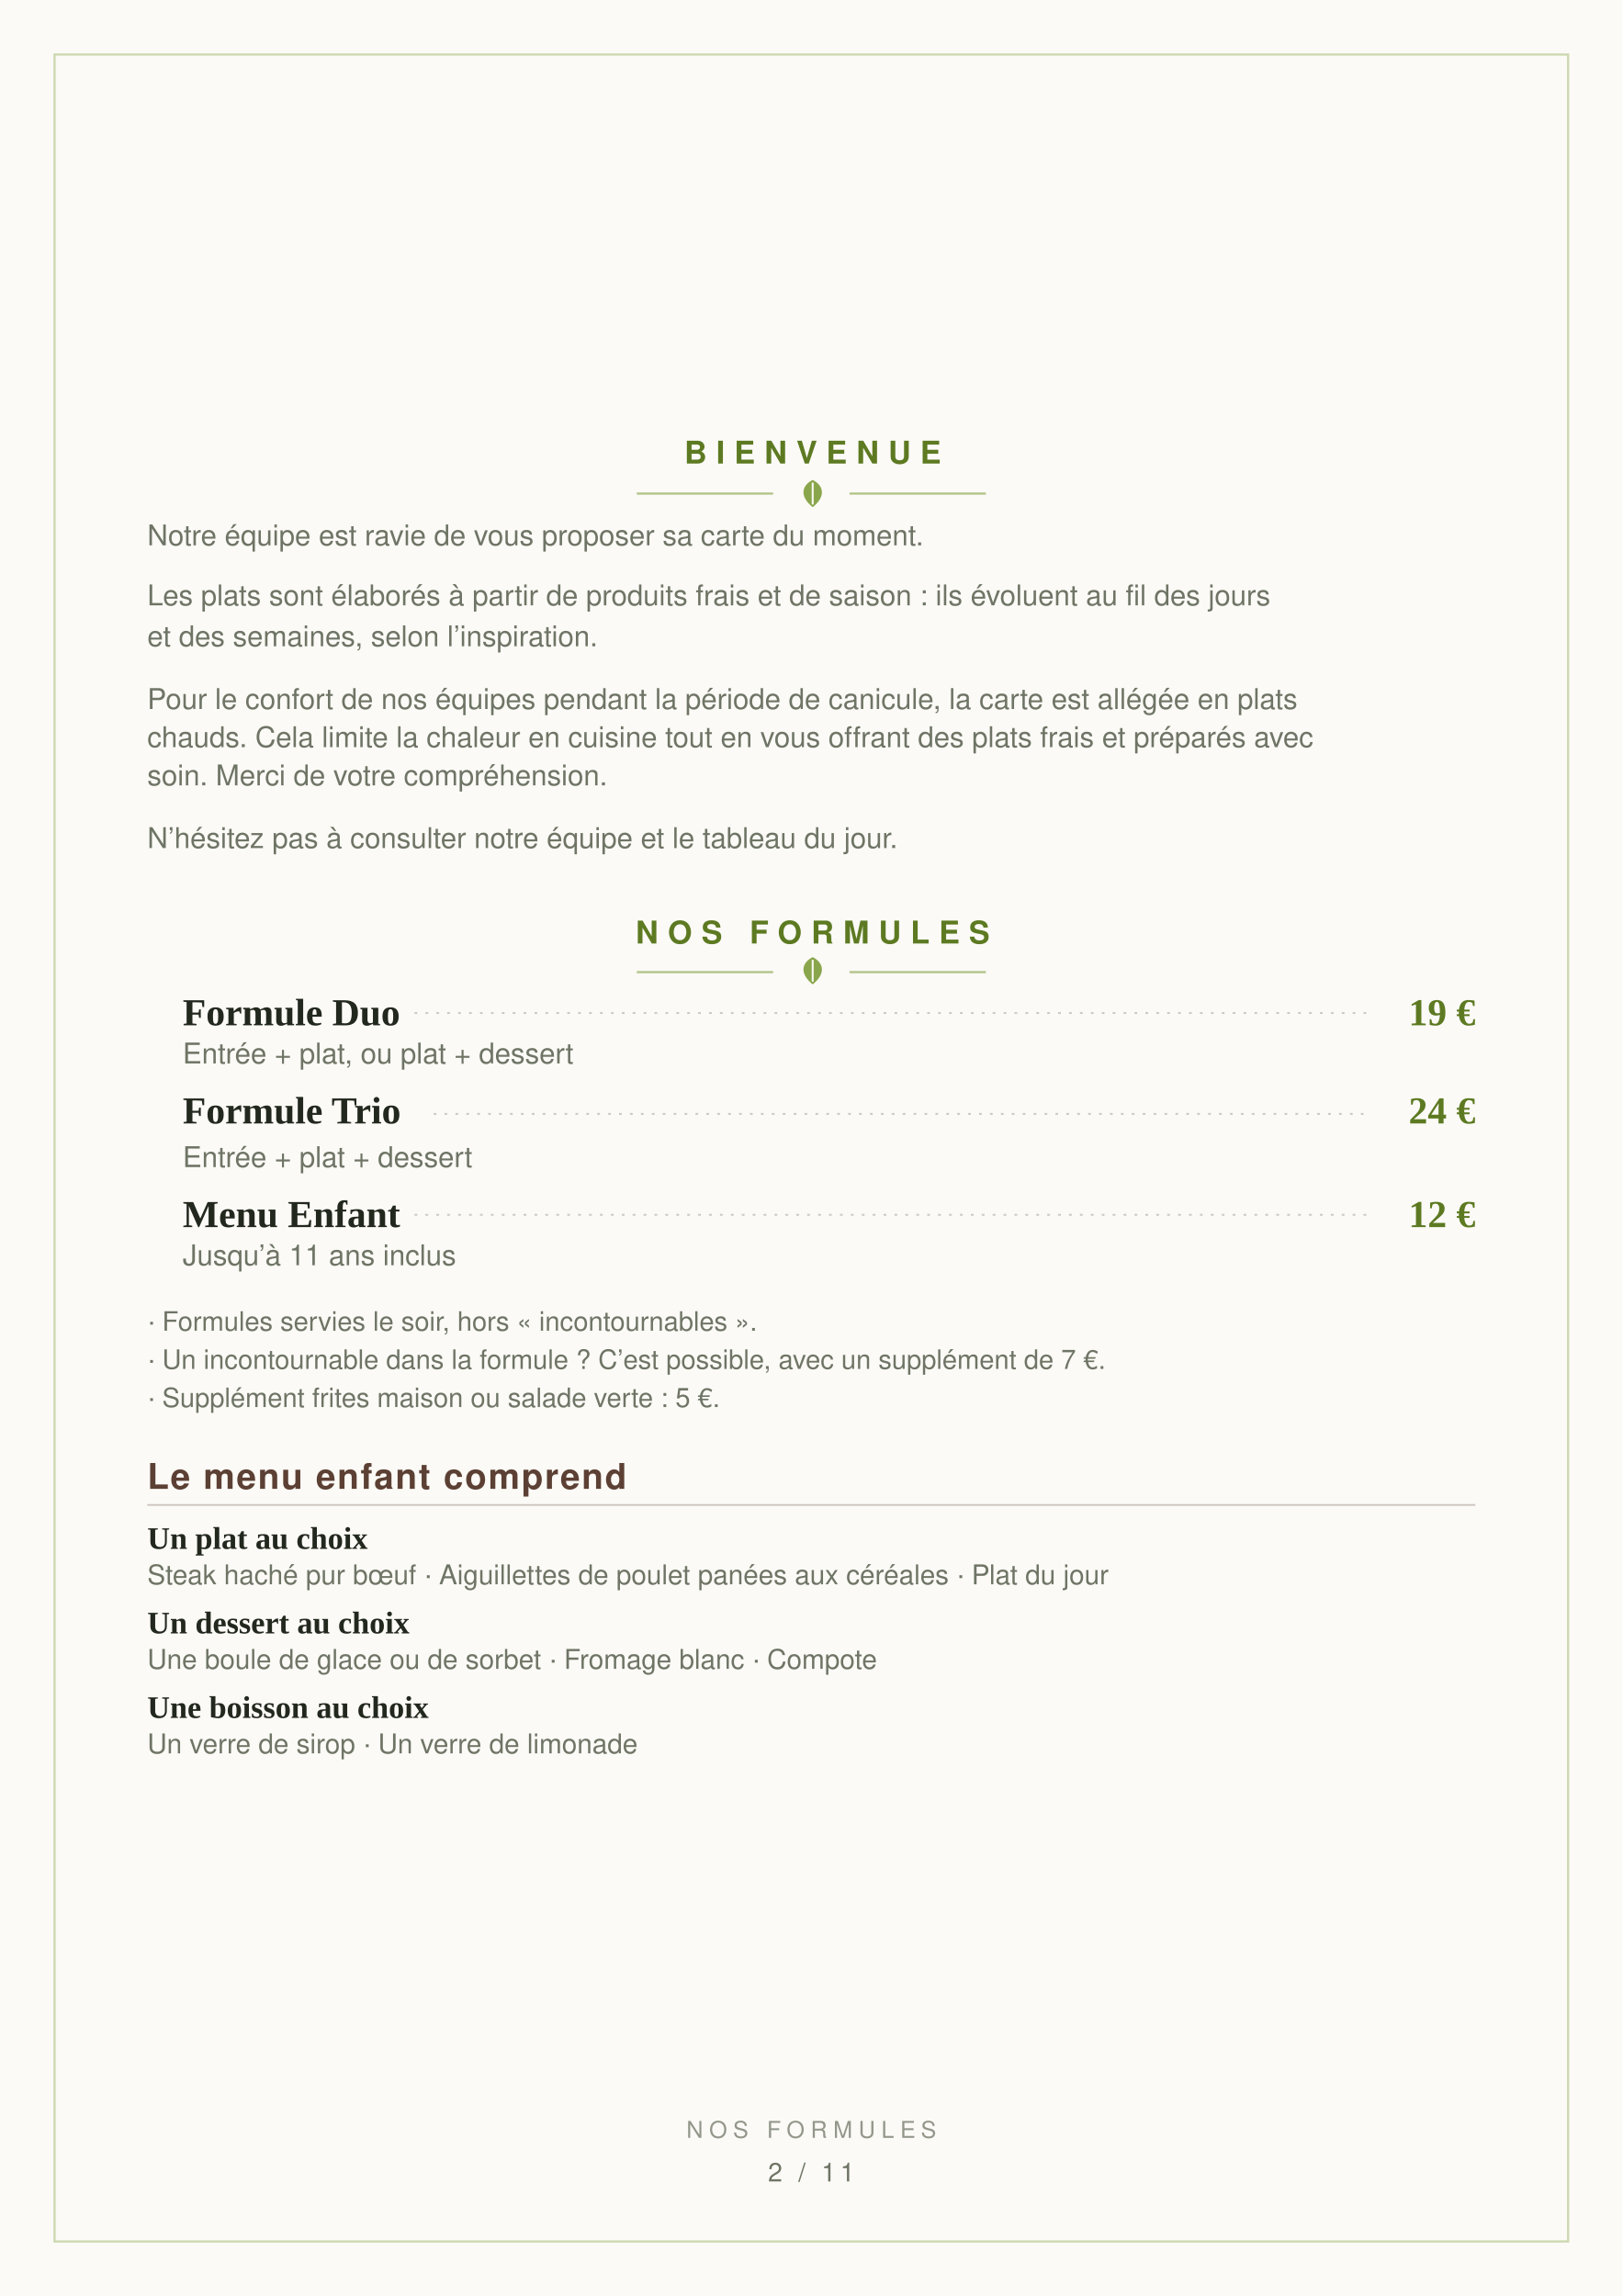
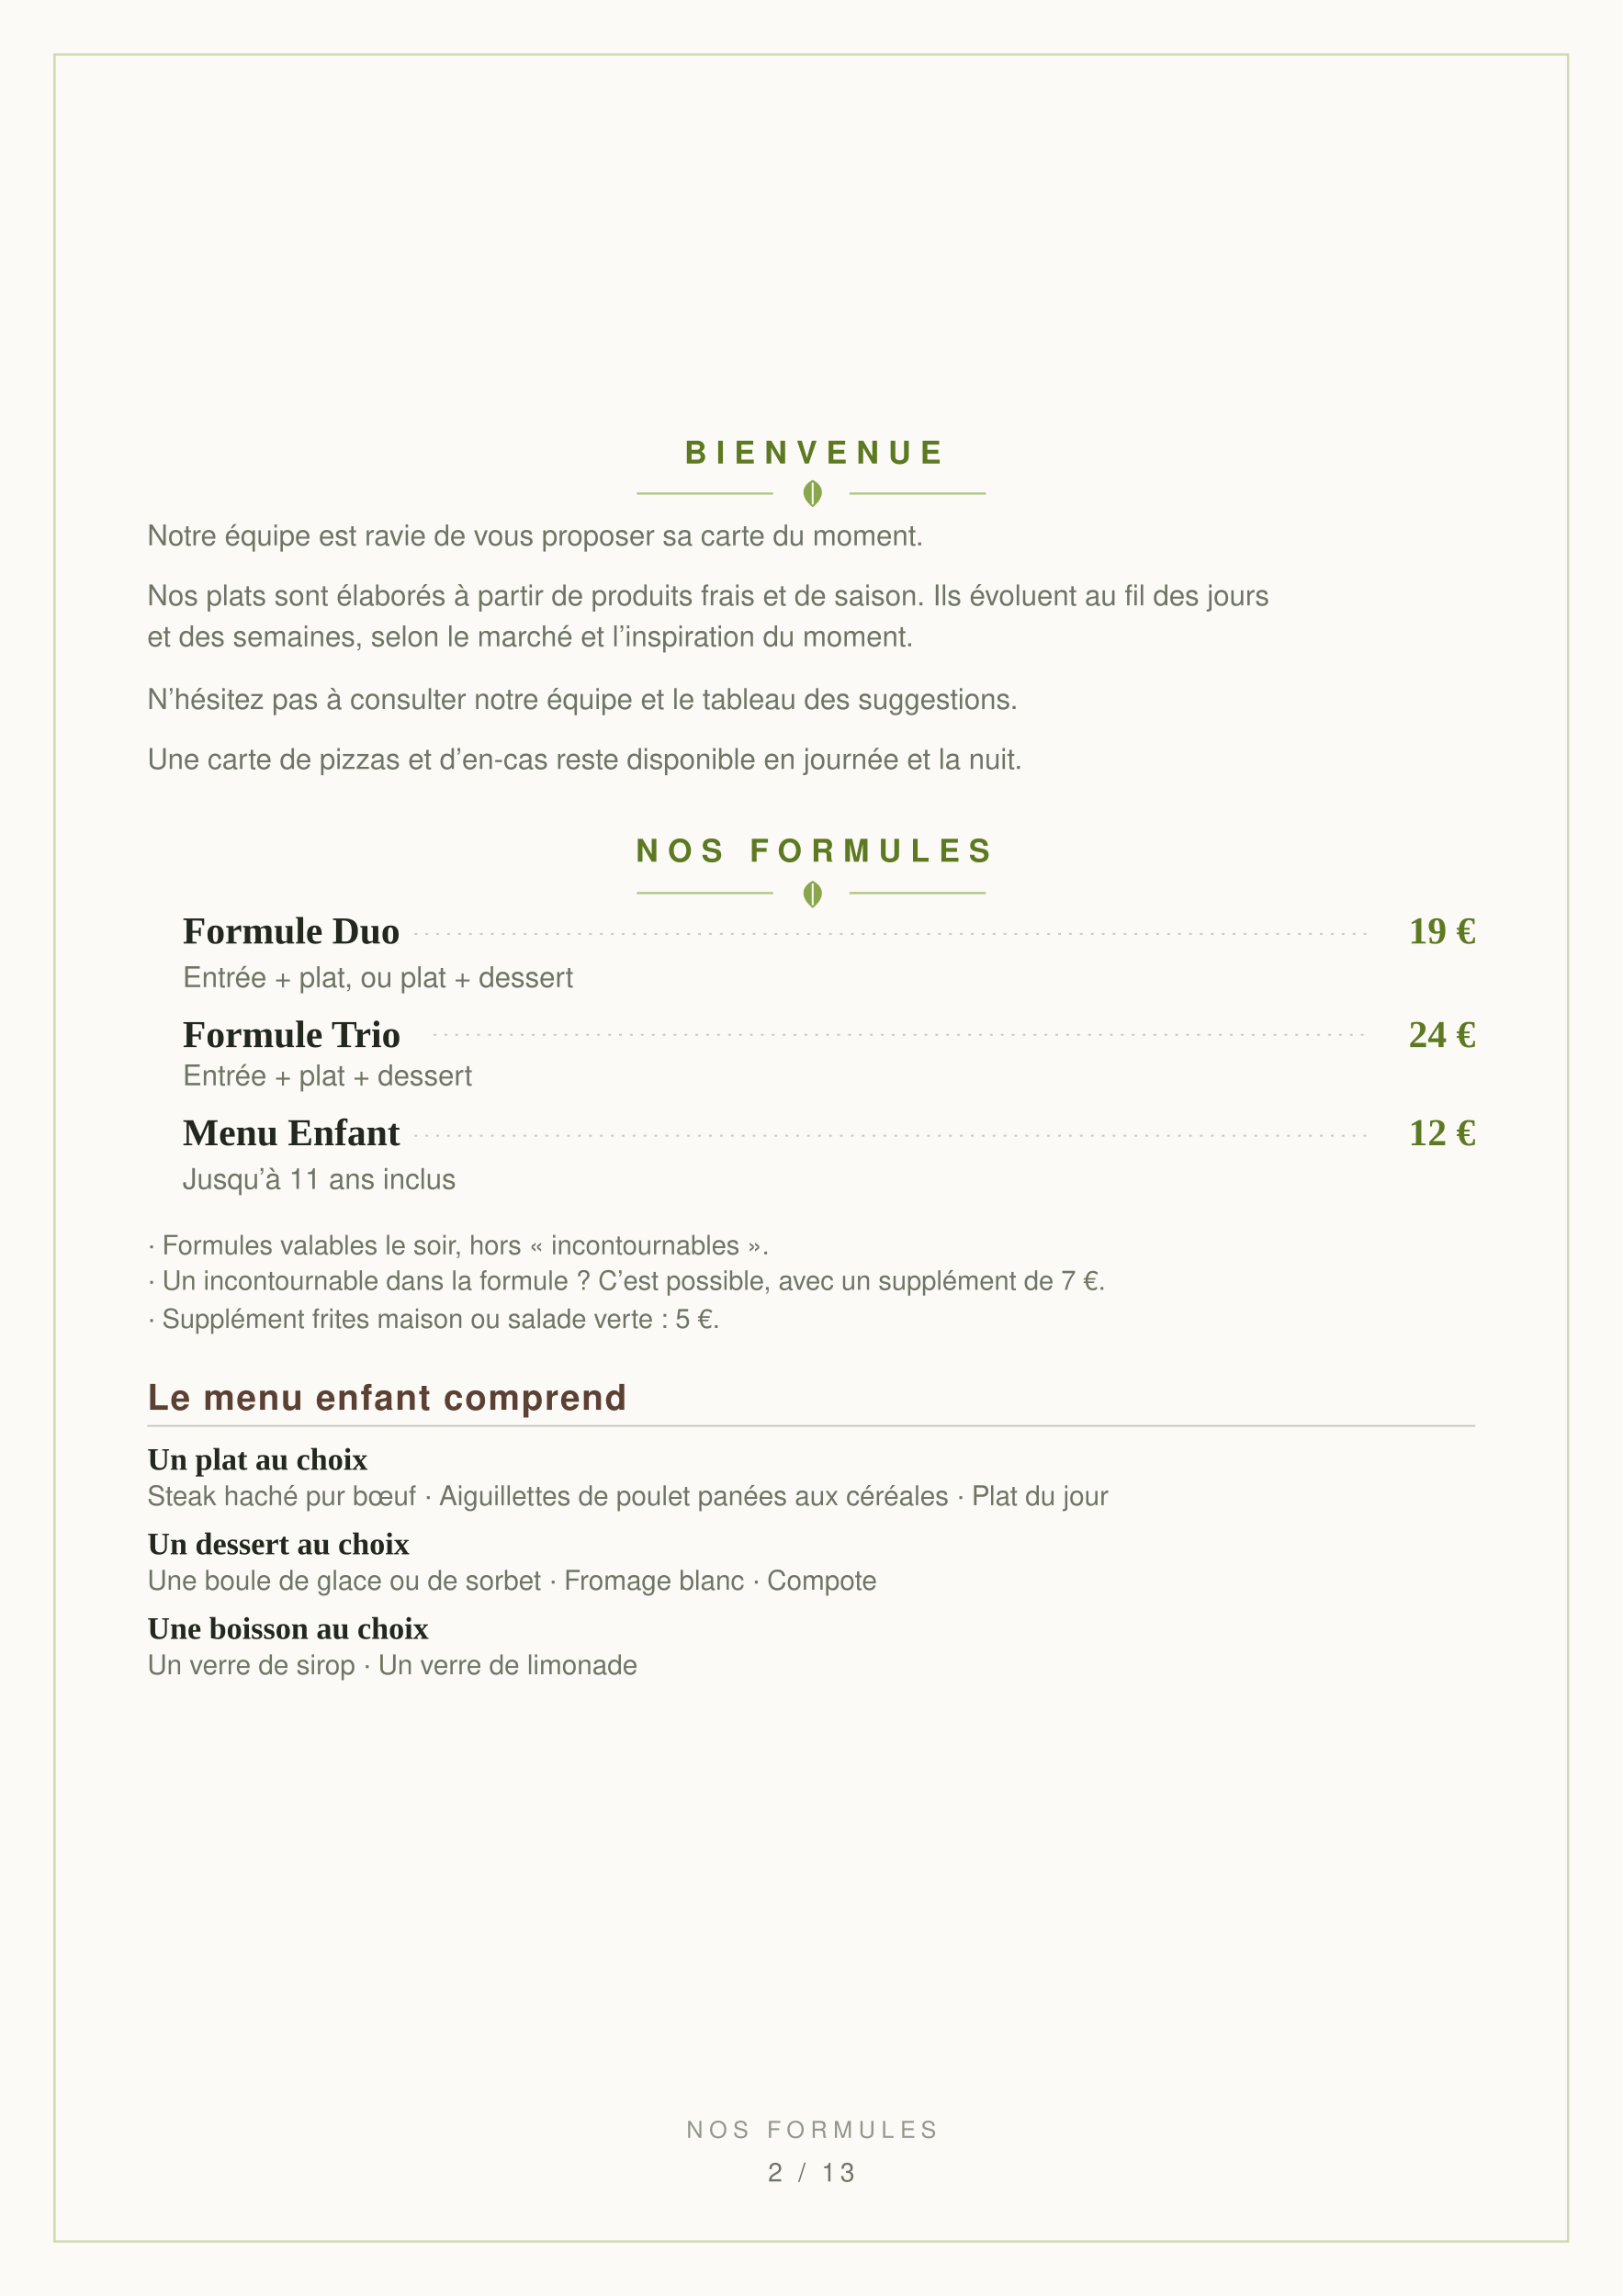
<svg xmlns="http://www.w3.org/2000/svg" viewBox="0 0 595 842" width="595" height="842" role="img">
  <rect width="595" height="842" fill="#fbfaf6" />
  <rect x="20" y="20" width="555" height="802" fill="none" stroke="#77982e" stroke-width=".8" opacity=".35" />
  <g transform="translate(0,90)">
    <text x="298" y="80" font-family="'Helvetica Neue', Helvetica, Arial, sans-serif" font-size="11.5" fill="#5d7a22" text-anchor="middle" font-weight="600" letter-spacing="3.4">BIENVENUE</text>
    <line x1="233.5" y1="91" x2="283.5" y2="91" stroke="#77982e" stroke-width=".8" opacity=".55" />
    <line x1="311.5" y1="91" x2="361.5" y2="91" stroke="#77982e" stroke-width=".8" opacity=".55" />
    <g transform="translate(298,91)" fill="#77982e" opacity=".85">
      <path d="M0,-5 C4,-3 5,1 0,5 C-5,1 -4,-3 0,-5 Z" />
      <line x1="0" y1="-4" x2="0" y2="4" stroke="#fbfaf6" stroke-width=".7" />
    </g>
    <text x="54" y="110" font-family="'Helvetica Neue', Helvetica, Arial, sans-serif" font-size="10.5" fill="#6f7566" text-anchor="start" font-weight="normal" letter-spacing="0">Notre équipe est ravie de vous proposer sa carte du moment.</text>
-     <text x="54" y="132" font-family="'Helvetica Neue', Helvetica, Arial, sans-serif" font-size="10.5" fill="#6f7566" text-anchor="start" font-weight="normal" letter-spacing="0">Les plats sont élaborés à partir de produits frais et de saison : ils évoluent au fil des jours</text>
-     <text x="54" y="147" font-family="'Helvetica Neue', Helvetica, Arial, sans-serif" font-size="10.5" fill="#6f7566" text-anchor="start" font-weight="normal" letter-spacing="0">et des semaines, selon l’inspiration.</text>
-     <text x="54" y="170" font-family="'Helvetica Neue', Helvetica, Arial, sans-serif" font-size="10.5" fill="#6f7566" text-anchor="start" font-weight="normal" letter-spacing="0">Pour le confort de nos équipes pendant la période de canicule, la carte est allégée en plats</text>
-     <text x="54" y="184" font-family="'Helvetica Neue', Helvetica, Arial, sans-serif" font-size="10.5" fill="#6f7566" text-anchor="start" font-weight="normal" letter-spacing="0">chauds. Cela limite la chaleur en cuisine tout en vous offrant des plats frais et préparés avec</text>
-     <text x="54" y="198" font-family="'Helvetica Neue', Helvetica, Arial, sans-serif" font-size="10.5" fill="#6f7566" text-anchor="start" font-weight="normal" letter-spacing="0">soin. Merci de votre compréhension.</text>
-     <text x="54" y="221" font-family="'Helvetica Neue', Helvetica, Arial, sans-serif" font-size="10.5" fill="#6f7566" text-anchor="start" font-weight="normal" letter-spacing="0">N’hésitez pas à consulter notre équipe et le tableau du jour.</text>
-     <text x="298" y="256" font-family="'Helvetica Neue', Helvetica, Arial, sans-serif" font-size="11.5" fill="#5d7a22" text-anchor="middle" font-weight="600" letter-spacing="3.4">NOS FORMULES</text>
-     <line x1="233.5" y1="266.5" x2="283.5" y2="266.5" stroke="#77982e" stroke-width=".8" opacity=".55" />
-     <line x1="311.5" y1="266.5" x2="361.5" y2="266.5" stroke="#77982e" stroke-width=".8" opacity=".55" />
-     <g transform="translate(298,266)" fill="#77982e" opacity=".85">
+     <text x="54" y="132" font-family="'Helvetica Neue', Helvetica, Arial, sans-serif" font-size="10.5" fill="#6f7566" text-anchor="start" font-weight="normal" letter-spacing="0">Nos plats sont élaborés à partir de produits frais et de saison. Ils évoluent au fil des jours</text>
+     <text x="54" y="147" font-family="'Helvetica Neue', Helvetica, Arial, sans-serif" font-size="10.5" fill="#6f7566" text-anchor="start" font-weight="normal" letter-spacing="0">et des semaines, selon le marché et l’inspiration du moment.</text>
+     <text x="54" y="170" font-family="'Helvetica Neue', Helvetica, Arial, sans-serif" font-size="10.5" fill="#6f7566" text-anchor="start" font-weight="normal" letter-spacing="0">N’hésitez pas à consulter notre équipe et le tableau des suggestions.</text>
+     <text x="54" y="192" font-family="'Helvetica Neue', Helvetica, Arial, sans-serif" font-size="10.5" fill="#6f7566" text-anchor="start" font-weight="normal" letter-spacing="0">Une carte de pizzas et d’en-cas reste disponible en journée et la nuit.</text>
+     <text x="298" y="226" font-family="'Helvetica Neue', Helvetica, Arial, sans-serif" font-size="11.5" fill="#5d7a22" text-anchor="middle" font-weight="600" letter-spacing="3.4">NOS FORMULES</text>
+     <line x1="233.5" y1="237.5" x2="283.5" y2="237.5" stroke="#77982e" stroke-width=".8" opacity=".55" />
+     <line x1="311.5" y1="237.5" x2="361.5" y2="237.5" stroke="#77982e" stroke-width=".8" opacity=".55" />
+     <g transform="translate(298,238)" fill="#77982e" opacity=".85">
      <path d="M0,-5 C4,-3 5,1 0,5 C-5,1 -4,-3 0,-5 Z" />
      <line x1="0" y1="-4" x2="0" y2="4" stroke="#fbfaf6" stroke-width=".7" />
    </g>
-     <text x="67" y="286" font-family="Georgia, 'Times New Roman', serif" font-size="14" fill="#23281e" text-anchor="start" font-weight="bold" letter-spacing="0">Formule Duo</text>
-     <text x="541" y="286" font-family="Georgia, 'Times New Roman', serif" font-size="14" fill="#5d7a22" text-anchor="end" font-weight="bold" letter-spacing="0">19 €</text>
-     <line x1="152" y1="281.5" x2="502" y2="281.5" stroke="#6f7566" stroke-width=".7" opacity=".35" stroke-dasharray="1 3" />
-     <text x="67" y="300" font-family="'Helvetica Neue', Helvetica, Arial, sans-serif" font-size="10.5" fill="#6f7566" text-anchor="start" font-weight="normal" letter-spacing="0">Entrée + plat, ou plat + dessert</text>
-     <text x="67" y="322" font-family="Georgia, 'Times New Roman', serif" font-size="14" fill="#23281e" text-anchor="start" font-weight="bold" letter-spacing="0">Formule Trio</text>
-     <text x="541" y="322" font-family="Georgia, 'Times New Roman', serif" font-size="14" fill="#5d7a22" text-anchor="end" font-weight="bold" letter-spacing="0">24 €</text>
-     <line x1="159" y1="318.5" x2="502" y2="318.5" stroke="#6f7566" stroke-width=".7" opacity=".35" stroke-dasharray="1 3" />
-     <text x="67" y="338" font-family="'Helvetica Neue', Helvetica, Arial, sans-serif" font-size="10.5" fill="#6f7566" text-anchor="start" font-weight="normal" letter-spacing="0">Entrée + plat + dessert</text>
-     <text x="67" y="360" font-family="Georgia, 'Times New Roman', serif" font-size="14" fill="#23281e" text-anchor="start" font-weight="bold" letter-spacing="0">Menu Enfant</text>
-     <text x="541" y="360" font-family="Georgia, 'Times New Roman', serif" font-size="14" fill="#5d7a22" text-anchor="end" font-weight="bold" letter-spacing="0">12 €</text>
-     <line x1="152" y1="355.5" x2="502" y2="355.5" stroke="#6f7566" stroke-width=".7" opacity=".35" stroke-dasharray="1 3" />
-     <text x="67" y="374" font-family="'Helvetica Neue', Helvetica, Arial, sans-serif" font-size="10.5" fill="#6f7566" text-anchor="start" font-weight="normal" letter-spacing="0">Jusqu’à 11 ans inclus</text>
-     <text x="54" y="398" font-family="'Helvetica Neue', Helvetica, Arial, sans-serif" font-size="9.8" fill="#6f7566" text-anchor="start" font-weight="normal" letter-spacing="0">· Formules servies le soir, hors « incontournables ».</text>
-     <text x="54" y="412" font-family="'Helvetica Neue', Helvetica, Arial, sans-serif" font-size="9.8" fill="#6f7566" text-anchor="start" font-weight="normal" letter-spacing="0">· Un incontournable dans la formule ? C’est possible, avec un supplément de 7 €.</text>
-     <text x="54" y="426" font-family="'Helvetica Neue', Helvetica, Arial, sans-serif" font-size="9.8" fill="#6f7566" text-anchor="start" font-weight="normal" letter-spacing="0">· Supplément frites maison ou salade verte : 5 €.</text>
-     <text x="54" y="456" font-family="'Helvetica Neue', Helvetica, Arial, sans-serif" font-size="13" fill="#5c4034" text-anchor="start" font-weight="600" letter-spacing=".6">Le menu enfant comprend</text>
-     <line x1="54" y1="461.9" x2="541" y2="461.9" stroke="#5c4034" stroke-width=".6" opacity=".3" />
-     <text x="54" y="478" font-family="Georgia, 'Times New Roman', serif" font-size="11.5" fill="#23281e" text-anchor="start" font-weight="bold" letter-spacing="0">Un plat au choix</text>
-     <text x="54" y="491" font-family="'Helvetica Neue', Helvetica, Arial, sans-serif" font-size="10" fill="#6f7566" text-anchor="start" font-weight="normal" letter-spacing="0">Steak haché pur bœuf · Aiguillettes de poulet panées aux céréales · Plat du jour</text>
-     <text x="54" y="509" font-family="Georgia, 'Times New Roman', serif" font-size="11.5" fill="#23281e" text-anchor="start" font-weight="bold" letter-spacing="0">Un dessert au choix</text>
-     <text x="54" y="522" font-family="'Helvetica Neue', Helvetica, Arial, sans-serif" font-size="10" fill="#6f7566" text-anchor="start" font-weight="normal" letter-spacing="0">Une boule de glace ou de sorbet · Fromage blanc · Compote</text>
-     <text x="54" y="540" font-family="Georgia, 'Times New Roman', serif" font-size="11.5" fill="#23281e" text-anchor="start" font-weight="bold" letter-spacing="0">Une boisson au choix</text>
-     <text x="54" y="553" font-family="'Helvetica Neue', Helvetica, Arial, sans-serif" font-size="10" fill="#6f7566" text-anchor="start" font-weight="normal" letter-spacing="0">Un verre de sirop · Un verre de limonade</text>
+     <text x="67" y="256" font-family="Georgia, 'Times New Roman', serif" font-size="14" fill="#23281e" text-anchor="start" font-weight="bold" letter-spacing="0">Formule Duo</text>
+     <text x="541" y="256" font-family="Georgia, 'Times New Roman', serif" font-size="14" fill="#5d7a22" text-anchor="end" font-weight="bold" letter-spacing="0">19 €</text>
+     <line x1="152" y1="252.5" x2="502" y2="252.5" stroke="#6f7566" stroke-width=".7" opacity=".35" stroke-dasharray="1 3" />
+     <text x="67" y="272" font-family="'Helvetica Neue', Helvetica, Arial, sans-serif" font-size="10.5" fill="#6f7566" text-anchor="start" font-weight="normal" letter-spacing="0">Entrée + plat, ou plat + dessert</text>
+     <text x="67" y="294" font-family="Georgia, 'Times New Roman', serif" font-size="14" fill="#23281e" text-anchor="start" font-weight="bold" letter-spacing="0">Formule Trio</text>
+     <text x="541" y="294" font-family="Georgia, 'Times New Roman', serif" font-size="14" fill="#5d7a22" text-anchor="end" font-weight="bold" letter-spacing="0">24 €</text>
+     <line x1="159" y1="289.5" x2="502" y2="289.5" stroke="#6f7566" stroke-width=".7" opacity=".35" stroke-dasharray="1 3" />
+     <text x="67" y="308" font-family="'Helvetica Neue', Helvetica, Arial, sans-serif" font-size="10.5" fill="#6f7566" text-anchor="start" font-weight="normal" letter-spacing="0">Entrée + plat + dessert</text>
+     <text x="67" y="330" font-family="Georgia, 'Times New Roman', serif" font-size="14" fill="#23281e" text-anchor="start" font-weight="bold" letter-spacing="0">Menu Enfant</text>
+     <text x="541" y="330" font-family="Georgia, 'Times New Roman', serif" font-size="14" fill="#5d7a22" text-anchor="end" font-weight="bold" letter-spacing="0">12 €</text>
+     <line x1="152" y1="326.5" x2="502" y2="326.5" stroke="#6f7566" stroke-width=".7" opacity=".35" stroke-dasharray="1 3" />
+     <text x="67" y="346" font-family="'Helvetica Neue', Helvetica, Arial, sans-serif" font-size="10.5" fill="#6f7566" text-anchor="start" font-weight="normal" letter-spacing="0">Jusqu’à 11 ans inclus</text>
+     <text x="54" y="370" font-family="'Helvetica Neue', Helvetica, Arial, sans-serif" font-size="9.8" fill="#6f7566" text-anchor="start" font-weight="normal" letter-spacing="0">· Formules valables le soir, hors « incontournables ».</text>
+     <text x="54" y="383" font-family="'Helvetica Neue', Helvetica, Arial, sans-serif" font-size="9.8" fill="#6f7566" text-anchor="start" font-weight="normal" letter-spacing="0">· Un incontournable dans la formule ? C’est possible, avec un supplément de 7 €.</text>
+     <text x="54" y="397" font-family="'Helvetica Neue', Helvetica, Arial, sans-serif" font-size="9.8" fill="#6f7566" text-anchor="start" font-weight="normal" letter-spacing="0">· Supplément frites maison ou salade verte : 5 €.</text>
+     <text x="54" y="427" font-family="'Helvetica Neue', Helvetica, Arial, sans-serif" font-size="13" fill="#5c4034" text-anchor="start" font-weight="600" letter-spacing=".6">Le menu enfant comprend</text>
+     <line x1="54" y1="432.9" x2="541" y2="432.9" stroke="#5c4034" stroke-width=".6" opacity=".3" />
+     <text x="54" y="449" font-family="Georgia, 'Times New Roman', serif" font-size="11.5" fill="#23281e" text-anchor="start" font-weight="bold" letter-spacing="0">Un plat au choix</text>
+     <text x="54" y="462" font-family="'Helvetica Neue', Helvetica, Arial, sans-serif" font-size="10" fill="#6f7566" text-anchor="start" font-weight="normal" letter-spacing="0">Steak haché pur bœuf · Aiguillettes de poulet panées aux céréales · Plat du jour</text>
+     <text x="54" y="480" font-family="Georgia, 'Times New Roman', serif" font-size="11.5" fill="#23281e" text-anchor="start" font-weight="bold" letter-spacing="0">Un dessert au choix</text>
+     <text x="54" y="493" font-family="'Helvetica Neue', Helvetica, Arial, sans-serif" font-size="10" fill="#6f7566" text-anchor="start" font-weight="normal" letter-spacing="0">Une boule de glace ou de sorbet · Fromage blanc · Compote</text>
+     <text x="54" y="511" font-family="Georgia, 'Times New Roman', serif" font-size="11.5" fill="#23281e" text-anchor="start" font-weight="bold" letter-spacing="0">Une boisson au choix</text>
+     <text x="54" y="524" font-family="'Helvetica Neue', Helvetica, Arial, sans-serif" font-size="10" fill="#6f7566" text-anchor="start" font-weight="normal" letter-spacing="0">Un verre de sirop · Un verre de limonade</text>
  </g>
-   <text x="297.5" y="800" font-family="'Helvetica Neue', Helvetica, Arial, sans-serif" font-size="9.5" fill="#6f7566" text-anchor="middle" letter-spacing="1.6">2 / 11</text>
+   <text x="297.5" y="800" font-family="'Helvetica Neue', Helvetica, Arial, sans-serif" font-size="9.5" fill="#6f7566" text-anchor="middle" letter-spacing="1.6">2 / 13</text>
  <text x="297.5" y="784" font-family="'Helvetica Neue', Helvetica, Arial, sans-serif" font-size="8.5" fill="#6f7566" text-anchor="middle" letter-spacing="2.2" opacity=".75">NOS FORMULES</text>
</svg>
